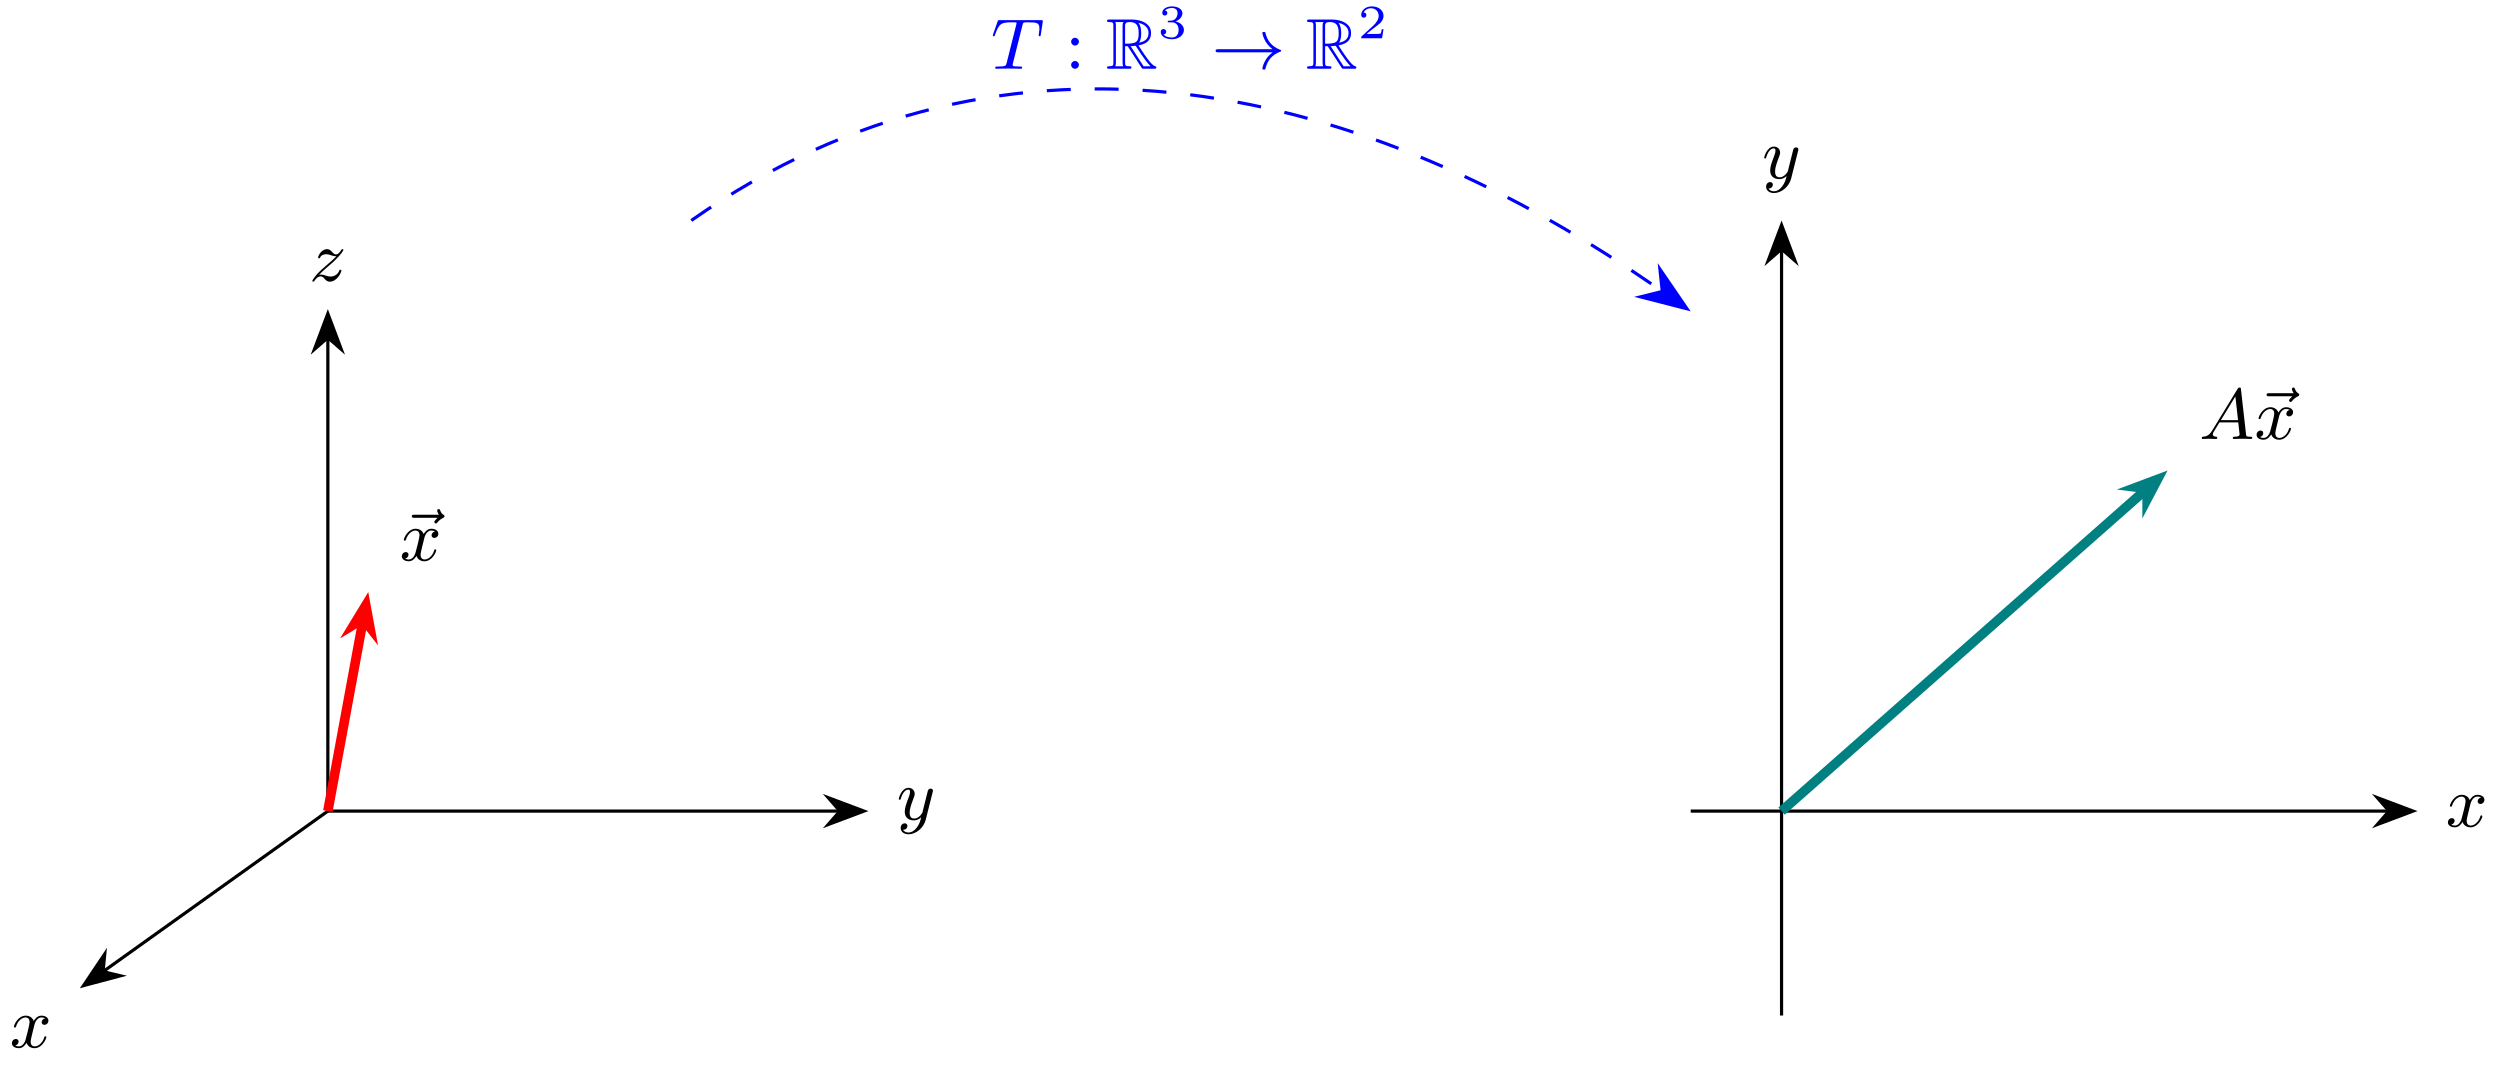
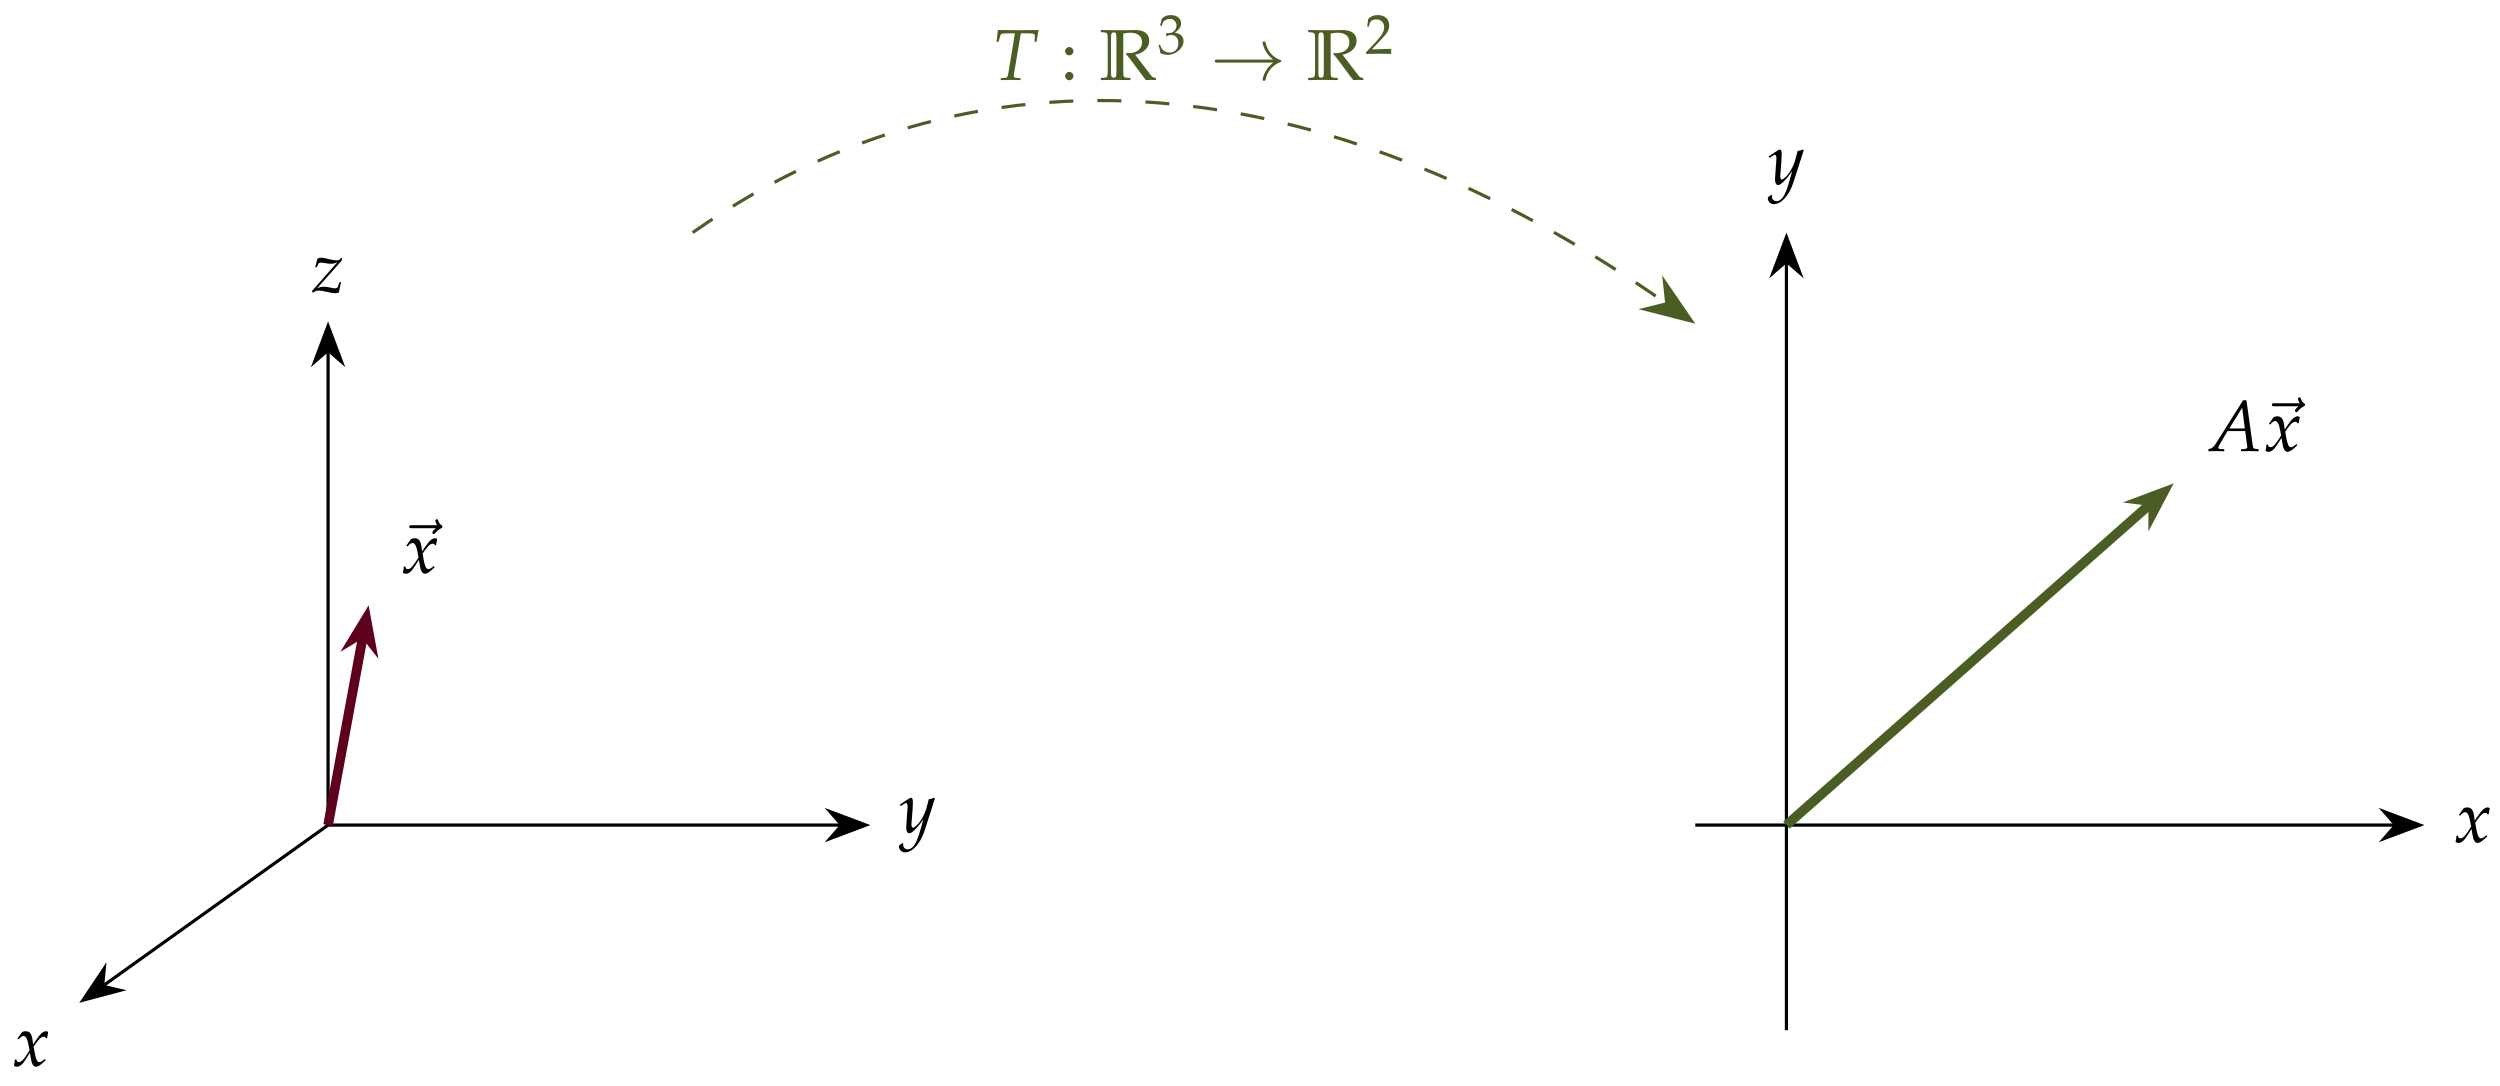
- <svg xmlns="http://www.w3.org/2000/svg" xmlns:xlink="http://www.w3.org/1999/xlink" version="1.1" width="312" height="133" viewBox="0 0 312 133">
+ <svg xmlns="http://www.w3.org/2000/svg" xmlns:xlink="http://www.w3.org/1999/xlink" version="1.1" width="311" height="135" viewBox="0 0 311 135">
  <defs>
-     <path id="font_1_3" d="M.492 .404C.455 .397 .444 .365 .444 .35 .444 .331 .458 .314 .483 .314 .511 .314 .538 .338 .538 .373 .538 .419 .488 .442 .441 .442 .381 .442 .346 .389 .334 .368 .315 .417 .271 .442 .223 .442 .116 .442 .058 .314 .058 .288 .058 .279 .065 .276 .072 .276 .081 .276 .084 .281 .086 .287 .117 .386 .183 .417 .221 .417 .25 .417 .276 .398 .276 .351 .276 .315 .233 .155 .22 .107 .212 .076 .182 .014 .127 .014 .107 .014 .086 .021 .076 .027 .103 .032 .123 .055 .123 .081 .123 .106 .104 .117 .085 .117 .056 .117 .03 .092 .03 .058 .03 .009 .084-.011 .126-.011 .184-.011 .218 .037 .233 .064 .258-.002 .317-.011 .344-.011 .452-.011 .509 .119 .509 .143 .509 .148 .506 .155 .496 .155 .485 .155 .484 .151 .479 .136 .457 .064 .399 .014 .347 .014 .318 .014 .291 .032 .291 .08 .291 .102 .305 .157 .314 .195 .318 .213 .345 .321 .347 .328 .359 .364 .389 .417 .44 .417 .458 .417 .477 .414 .492 .404Z" />
-     <path id="font_1_4" d="M.502 .385C.503 .39 .505 .396 .505 .402 .505 .415 .496 .431 .474 .431 .461 .431 .443 .423 .435 .404 .434 .4 .424 .359 .418 .337L.368 .137C.36 .108 .36 .106 .358 .097 .357 .093 .315 .014 .243 .014 .181 .014 .181 .077 .181 .096 .181 .141 .194 .19 .237 .302 .245 .325 .251 .339 .251 .358 .251 .407 .214 .442 .165 .442 .069 .442 .029 .3 .029 .288 .029 .279 .036 .276 .043 .276 .054 .276 .055 .282 .059 .295 .08 .369 .12 .417 .162 .417 .186 .417 .186 .398 .186 .384 .186 .367 .182 .349 .173 .325 .126 .201 .113 .159 .113 .111 .113 0 .203-.011 .24-.011 .289-.011 .324 .015 .342 .033 .329-.018 .318-.063 .279-.113 .249-.153 .209-.18 .165-.18 .137-.18 .104-.17 .09-.142 .143-.142 .15-.098 .15-.088 .15-.066 .134-.052 .112-.052 .088-.052 .056-.071 .056-.117 .056-.169 .102-.205 .165-.205 .267-.205 .376-.118 .405-.001L.502 .385Z" />
-     <path id="font_1_5" d="M.139 .085C.16 .11 .215 .16 .258 .196 .332 .259 .355 .281 .368 .295 .45 .374 .477 .425 .477 .431 .477 .432 .477 .442 .464 .442 .455 .442 .453 .439 .448 .431 .435 .411 .408 .368 .374 .368 .354 .368 .341 .379 .318 .405 .294 .431 .275 .442 .249 .442 .172 .442 .125 .35 .125 .325 .125 .322 .127 .314 .138 .314 .148 .314 .151 .32 .152 .323 .171 .371 .23 .371 .238 .371 .261 .371 .285 .364 .307 .356 .347 .343 .364 .343 .379 .343 .348 .308 .292 .26 .229 .206 .179 .163 .148 .133 .126 .111 .089 .072 .044 .011 .044 0 .044-.007 .049-.011 .057-.011 .066-.011 .068-.007 .073-.001 .112 .059 .149 .063 .16 .063 .185 .063 .199 .048 .221 .022 .244-.003 .266-.011 .286-.011 .389-.011 .449 .117 .449 .144 .449 .153 .442 .156 .435 .156 .425 .156 .423 .149 .421 .145 .394 .071 .323 .06 .297 .06 .278 .06 .258 .065 .228 .075 .208 .081 .184 .088 .163 .088 .153 .088 .143 .086 .139 .085Z" />
-     <path id="font_1_6" d="M.542 .594C.54 .592 .496 .553 .496 .537 .496 .525 .506 .515 .518 .515 .528 .515 .533 .522 .537 .527 .548 .541 .571 .569 .616 .592 .628 .597 .638 .602 .638 .616 .638 .627 .628 .633 .623 .637 .608 .646 .591 .661 .58 .692 .576 .704 .572 .716 .557 .716 .548 .716 .536 .709 .536 .694 .536 .676 .556 .643 .56 .637H.22C.203 .637 .183 .637 .183 .616 .183 .594 .202 .594 .22 .594H.542Z" />
-     <path id="font_1_1" d="M.182 .117C.133 .037 .089 .034 .049 .031 .042 .03 .037 .022 .037 .013 .037 .007 .041 0 .051 0 .07 0 .117 .003 .136 .003 .158 .003 .212 0 .234 0 .24 0 .253 0 .253 .018 .253 .03 .241 .031 .238 .031 .229 .032 .191 .034 .191 .064 .191 .078 .202 .097 .205 .102L.284 .231H.545C.548 .208 .551 .174 .554 .149 .558 .11 .564 .066 .564 .063 .564 .048 .55 .031 .492 .031 .482 .031 .469 .031 .469 .013 .469 .002 .477 0 .484 0 .503 0 .527 .002 .547 .002 .567 .002 .591 .003 .607 .003 .64 .003 .642 .003 .666 .002 .682 .001 .705 0 .721 0 .727 0 .74 0 .74 .018 .74 .031 .729 .031 .717 .031 .657 .031 .656 .038 .653 .067L.583 .689C.581 .711 .58 .716 .563 .716 .549 .716 .543 .709 .535 .696L.182 .117M.303 .262 .505 .592 .542 .262H.303Z" />
-     <path id="font_1_2" d="M.439 .609C.445 .631 .447 .641 .464 .644 .472 .646 .504 .646 .525 .646 .64 .646 .674 .639 .674 .561 .674 .548 .674 .533 .665 .474L.664 .466C.664 .459 .668 .452 .678 .452 .69 .452 .692 .461 .694 .476L.72 .649C.721 .654 .722 .66 .722 .663 .722 .677 .712 .677 .693 .677H.124C.1 .677 .099 .676 .092 .657L.03 .481C.026 .468 .026 .466 .026 .465 .026 .46 .029 .452 .039 .452 .05 .452 .052 .458 .058 .476 .113 .632 .144 .646 .289 .646H.328C.356 .646 .356 .643 .356 .635 .356 .629 .354 .622 .352 .614L.218 .079C.209 .043 .206 .031 .1 .031 .068 .031 .059 .031 .059 .013 .059 0 .072 0 .076 0 .102 0 .131 .002 .158 .002 .186 .002 .215 .003 .243 .003 .287 .003 .289 .003 .326 .002 .339 .002 .405 0 .413 0 .422 0 .434 0 .434 .018 .434 .031 .425 .031 .4 .031 .375 .031 .363 .031 .336 .033 .313 .036 .301 .037 .301 .054 .301 .059 .303 .067 .305 .074L.439 .609Z" />
-     <path id="font_2_1" d="M.196 .377C.196 .407 .172 .431 .142 .431 .112 .431 .088 .407 .088 .377 .088 .348 .112 .323 .142 .323 .172 .323 .196 .348 .196 .377M.196 .054C.196 .083 .172 .108 .142 .108 .112 .108 .088 .083 .088 .054 .088 .024 .112 0 .142 0 .172 0 .196 .024 .196 .054Z" />
-     <path id="font_3_1" d="M.268 .314H.304L.454 .082C.464 .066 .488 .027 .499 .012 .506 0 .509 0 .532 0H.67C.688 0 .703 0 .703 .018 .703 .026 .697 .033 .688 .035 .651 .043 .602 .109 .578 .141 .571 .151 .521 .217 .454 .325 .543 .341 .629 .379 .629 .498 .629 .637 .482 .685 .364 .685H.05C.032 .685 .016 .685 .016 .667 .016 .65 .035 .65 .043 .65 .1 .65 .105 .643 .105 .593V.092C.105 .042 .1 .035 .043 .035 .035 .035 .016 .035 .016 .018 .016 0 .032 0 .05 0H.324C.342 0 .357 0 .357 .018 .357 .035 .34 .035 .329 .035 .272 .035 .268 .043 .268 .092V.314M.461 .363C.489 .4 .492 .453 .492 .497 .492 .545 .486 .598 .454 .639 .495 .63 .594 .599 .594 .498 .594 .433 .564 .382 .461 .363M.268 .596C.268 .617 .268 .65 .33 .65 .415 .65 .457 .615 .457 .497 .457 .368 .426 .349 .268 .349V.596M.132 .035C.14 .053 .14 .081 .14 .09V.595C.14 .605 .14 .632 .132 .65H.246C.233 .634 .233 .614 .233 .599V.09C.233 .08 .233 .053 .241 .035H.132M.345 .314C.352 .315 .356 .316 .364 .316 .379 .316 .401 .318 .416 .32 .431 .296 .539 .118 .622 .035H.525L.345 .314Z" />
-     <path id="font_4_2" d="M.294 .332C.379 .332 .436 .275 .436 .172 .436 .062 .37 .015 .297 .015 .27 .015 .167 .02 .122 .078 .161 .082 .177 .108 .177 .135 .177 .169 .153 .192 .12 .192 .093 .192 .063 .175 .063 .133 .063 .034 .173-.021 .3-.021 .448-.021 .547 .073 .547 .172 .547 .246 .491 .323 .372 .353 .451 .379 .515 .443 .515 .525 .515 .605 .421 .665 .301 .665 .184 .665 .095 .611 .095 .529 .095 .486 .128 .474 .148 .474 .174 .474 .201 .492 .201 .527 .201 .558 .179 .576 .152 .58 .199 .632 .29 .632 .299 .632 .35 .632 .414 .608 .414 .525 .414 .47 .383 .374 .283 .368 .265 .367 .238 .365 .229 .365 .219 .364 .208 .363 .208 .348 .208 .332 .219 .332 .236 .332H.294Z" />
-     <path id="font_5_1" d="M.851 .229C.732 .144 .708 .013 .708 .002 .708-.012 .721-.012 .729-.012 .741-.012 .748-.012 .751 .001 .778 .119 .847 .197 .956 .237 .962 .239 .97 .242 .97 .25 .97 .259 .963 .262 .957 .264 .831 .311 .774 .4 .751 .498 .748 .512 .744 .513 .729 .513 .72 .513 .708 .513 .708 .499 .708 .488 .732 .356 .851 .272H.094C.077 .272 .057 .272 .057 .251 .057 .229 .076 .229 .094 .229H.851Z" />
-     <path id="font_4_1" d="M.538 .187H.501C.499 .173 .489 .107 .474 .096 .467 .09 .386 .09 .372 .09H.185L.313 .194C.347 .221 .436 .285 .467 .315 .497 .345 .538 .396 .538 .467 .538 .592 .425 .665 .291 .665 .162 .665 .072 .58 .072 .486 .072 .435 .115 .429 .126 .429 .151 .429 .18 .447 .18 .483 .18 .505 .167 .537 .123 .537 .146 .588 .207 .626 .276 .626 .381 .626 .437 .548 .437 .467 .437 .396 .39 .323 .32 .259L.083 .042C.073 .032 .072 .031 .072 0H.507L.538 .187Z" />
+     <path id="font_1_3" d="M.021 .088C.021 .068 .019 .055 .013 .023 .011 .011 .01 .008 .009 .001 .024-.007 .04-.011 .052-.011 .085-.011 .124 .018 .155 .065L.231 .182 .242 .113C.255 .028 .278-.011 .314-.011 .336-.011 .368 .006 .4 .035L.449 .079 .44 .098C.404 .068 .379 .053 .363 .053 .348 .053 .335 .063 .325 .083 .316 .102 .305 .139 .3 .168L.282 .269 .317 .318C.364 .383 .391 .406 .422 .406 .438 .406 .45 .398 .455 .383L.469 .387 .484 .472C.472 .479 .463 .482 .454 .482 .414 .482 .374 .446 .312 .354L.275 .299 .269 .347C.257 .446 .23 .482 .171 .482 .145 .482 .123 .474 .114 .461L.056 .378 .073 .368C.103 .402 .123 .416 .142 .416 .175 .416 .197 .375 .214 .277L.225 .215 .185 .153C.142 .086 .108 .054 .08 .054 .065 .054 .054 .058 .052 .063L.041 .091 .021 .088Z" />
+     <path id="font_1_4" d="M-.007-.179C-.008-.186-.008-.192-.008-.197-.008-.24 .029-.275 .074-.275 .18-.275 .29-.152 .349 .033L.49 .473 .479 .482C.45 .471 .427 .465 .405 .463L.37 .331C.358 .284 .323 .211 .29 .162 .255 .111 .206 .067 .184 .067 .172 .067 .163 .09 .164 .115L.165 .128 .18 .322C.182 .353 .184 .391 .184 .419 .184 .464 .177 .482 .16 .482 .147 .482 .133 .475 .085 .442L.003 .386 .014 .368 .064 .398 .068 .401C.078 .407 .085 .41 .089 .41 .103 .41 .111 .391 .111 .358 .111 .357 .111 .351 .11 .343L.093 .1 .092 .06C.092 .018 .11-.011 .135-.011 .172-.011 .256 .074 .331 .187L.282 .016C.231-.161 .181-.233 .111-.233 .076-.233 .049-.206 .049-.172 .049-.167 .05-.159 .051-.15L.041-.146-.007-.179Z" />
+     <path id="font_1_5" d="M-.001 .021 .008-.006C.037 .017 .064 .026 .099 .026 .124 .026 .152 .021 .204 .009 .264-.006 .295-.011 .322-.011 .334-.011 .343-.009 .372-.001 .383 .061 .391 .095 .402 .142H.38L.358 .082C.352 .064 .34 .057 .319 .057 .307 .057 .291 .059 .27 .064L.252 .068C.219 .075 .185 .08 .166 .08 .134 .08 .107 .074 .071 .059L.41 .441 .416 .473 .407 .482 .384 .459C.374 .449 .364 .445 .35 .445 .316 .445 .264 .453 .216 .466L.198 .471C.17 .478 .15 .482 .136 .482 .119 .482 .099 .479 .075 .472L.043 .35H.064L.094 .408C.111 .412 .12 .413 .133 .413 .147 .413 .158 .412 .178 .408 .212 .401 .238 .398 .259 .398 .295 .398 .319 .404 .352 .421L-.001 .021Z" />
+     <path id="font_2_1" d="M.537 .595C.523 .582 .49 .554 .49 .536 .49 .526 .5 .516 .51 .516 .519 .516 .524 .523 .529 .529 .541 .544 .564 .572 .608 .594 .615 .598 .625 .603 .625 .615 .625 .625 .618 .63 .611 .635 .589 .65 .578 .668 .57 .692 .568 .701 .564 .714 .55 .714 .536 .714 .53 .701 .53 .693 .53 .688 .538 .656 .554 .635H.217C.2 .635 .182 .635 .182 .615 .182 .595 .2 .595 .217 .595H.537Z" />
+     <path id="font_1_1" d="M.462 .705 .089 .112C.053 .056 .035 .04 .001 .032L-.019 .027V-.003C.073 0 .073 0 .093 0 .112 0 .114 0 .2-.003V.025L.148 .028C.132 .029 .117 .038 .117 .047 .117 .055 .124 .069 .143 .102L.245 .277H.491L.516 .089V.086C.516 .085 .517 .082 .518 .077 .519 .069 .52 .059 .52 .055 .52 .039 .505 .03 .477 .028L.433 .025V-.003C.535 0 .535 0 .555 0 .575 0 .575 0 .677-.003V.025L.651 .028C.604 .035 .603 .035 .595 .08L.508 .705H.462M.449 .601 .486 .313H.27L.449 .601Z" />
+     <path id="font_1_2" d="M.39 .646H.463C.541 .646 .577 .641 .58 .629 .583 .621 .585 .602 .584 .592L.58 .528H.608L.635 .692 .544 .691C.456 .69 .388 .689 .353 .689 .316 .689 .252 .69 .166 .691L.071 .692 .053 .528H.082L.097 .588C.102 .61 .109 .626 .115 .633 .121 .64 .159 .646 .196 .646H.308L.222 .125C.206 .034 .204 .031 .164 .028L.113 .025 .109-.003 .166-.002C.206-.001 .235 0 .251 0 .27 0 .301-.001 .34-.002L.384-.003 .387 .025 .328 .028C.302 .029 .292 .037 .292 .058 .292 .067 .293 .074 .296 .093L.39 .646Z" />
+     <path id="font_3_3" d="M.123 .111C.093 .111 .066 .083 .066 .053 .066 .023 .093-.005 .122-.005 .154-.005 .182 .022 .182 .053 .182 .083 .154 .111 .123 .111M.123 .456C.093 .456 .066 .428 .066 .398 .066 .368 .093 .34 .122 .34 .154 .34 .182 .367 .182 .397 .182 .428 .154 .456 .123 .456Z" />
+     <path id="font_4_1" d="M.022 .662 .066 .659C.107 .656 .117 .648 .117 .569V.12C.117 .041 .107 .032 .066 .03L.022 .027V-.003C.081-.001 .173 0 .225 0 .277 0 .373-.001 .432-.003V.027L.384 .03C.339 .033 .333 .041 .333 .114V.642C.368 .651 .397 .654 .431 .654 .535 .654 .593 .606 .593 .521 .593 .429 .52 .371 .404 .371 .398 .371 .388 .371 .375 .372L.369 .36C.38 .347 .383 .343 .395 .33 .409 .314 .412 .31 .421 .298L.605 .051C.611 .043 .617 .035 .623 .028L.646-.003C.687-.001 .702 0 .714 0 .725 0 .738-.001 .786-.003V.027C.754 .03 .738 .036 .725 .053L.498 .349C.553 .362 .578 .373 .61 .395 .665 .433 .693 .483 .693 .542 .693 .639 .624 .692 .497 .692H.483C.463 .691 .446 .691 .432 .69 .402 .689 .364 .689 .326 .689H.225C.173 .689 .081 .69 .022 .692V.662M.238 .569V.12C.238 .041 .233 .033 .201 .03 .169 .033 .163 .041 .163 .12V.569C.163 .648 .169 .656 .201 .659 .233 .657 .238 .648 .238 .569Z" />
+     <path id="font_3_2" d="M.043 .498H.074L.092 .554C.103 .588 .166 .622 .218 .622 .283 .622 .336 .569 .336 .506 .336 .431 .277 .368 .206 .368 .198 .368 .187 .369 .174 .37L.159 .371 .147 .318 .154 .312C.192 .329 .211 .334 .238 .334 .321 .334 .369 .281 .369 .19 .369 .088 .308 .021 .215 .021 .169 .021 .128 .036 .098 .064 .074 .086 .061 .109 .042 .163L.015 .153C.036 .092 .044 .056 .05 .006 .103-.012 .147-.02 .184-.02 .264-.02 .356 .025 .411 .092 .445 .133 .462 .177 .462 .224 .462 .272 .442 .314 .406 .339 .381 .357 .358 .365 .308 .374 .388 .436 .418 .482 .418 .541 .418 .63 .344 .689 .233 .689 .165 .689 .12 .67 .072 .622L.043 .498Z" />
+     <path id="font_5_1" d="M.834 .23C.779 .188 .752 .147 .744 .134 .699 .065 .691 .002 .691 .001 .691-.011 .703-.011 .711-.011 .728-.011 .729-.009 .733 .009 .756 .107 .815 .191 .928 .237 .94 .241 .943 .243 .943 .25 .943 .257 .937 .26 .935 .261 .891 .278 .77 .328 .732 .496 .729 .508 .728 .511 .711 .511 .703 .511 .691 .511 .691 .499 .691 .497 .7 .434 .742 .367 .762 .337 .791 .302 .834 .27H.091C.073 .27 .055 .27 .055 .25 .055 .23 .073 .23 .091 .23H.834Z" />
+     <path id="font_3_1" d="M.016 .023V-.003C.203 0 .203 0 .239 0 .275 0 .275 0 .468-.003 .466 .018 .466 .028 .466 .042 .466 .055 .466 .065 .468 .087 .353 .082 .307 .081 .122 .077L.304 .27C.401 .373 .431 .428 .431 .503 .431 .618 .353 .689 .226 .689 .154 .689 .105 .669 .056 .619L.039 .483H.068L.081 .529C.097 .587 .133 .612 .2 .612 .286 .612 .341 .558 .341 .473 .341 .398 .299 .324 .186 .204L.016 .023Z" />
  </defs>
-   <path transform="matrix(1.00002,0,0,-1.00003,40.91553,101.2237)" stroke-width=".399" stroke-linecap="butt" stroke-miterlimit="10" stroke-linejoin="miter" fill="none" stroke="#000000" d="M0 0-27.974-19.982" />
-   <path transform="matrix(-.8136863,.5812175,.5812116,.8136944,14.57336,120.0399)" d="M5.102 0 .643 1.678 2.106 0 .643-1.678Z" />
-   <path transform="matrix(-.8136863,.5812175,.5812116,.8136944,14.57336,120.0399)" stroke-width=".399" stroke-linecap="butt" stroke-miterlimit="10" stroke-linejoin="miter" fill="none" stroke="#000000" d="M5.102 0 .643 1.678 2.106 0 .643-1.678Z" />
-   <use data-text="x" xlink:href="#font_1_3" transform="matrix(8.966579,0,0,-8.966669,1.216736,130.7156)" />
-   <path transform="matrix(1.00002,0,0,-1.00003,40.91553,101.2237)" stroke-width=".399" stroke-linecap="butt" stroke-miterlimit="10" stroke-linejoin="miter" fill="none" stroke="#000000" d="M0 0H63.803" />
-   <path transform="matrix(1.00002,0,0,-1.00003,102.7134,101.2237)" d="M5.102 0 .643 1.678 2.106 0 .643-1.678Z" />
-   <path transform="matrix(1.00002,0,0,-1.00003,102.7134,101.2237)" stroke-width=".399" stroke-linecap="butt" stroke-miterlimit="10" stroke-linejoin="miter" fill="none" stroke="#000000" d="M5.102 0 .643 1.678 2.106 0 .643-1.678Z" />
-   <use data-text="y" xlink:href="#font_1_4" transform="matrix(8.966579,0,0,-8.966669,111.903,102.2827)" />
-   <path transform="matrix(1.00002,0,0,-1.00003,40.91553,101.2237)" stroke-width=".399" stroke-linecap="butt" stroke-miterlimit="10" stroke-linejoin="miter" fill="none" stroke="#000000" d="M0 0V58.984" />
-   <path transform="matrix(0,-1.00003,-1.00002,-0,40.91553,44.24427)" d="M5.102 0 .643 1.678 2.106 0 .643-1.678Z" />
-   <path transform="matrix(0,-1.00003,-1.00002,-0,40.91553,44.24427)" stroke-width=".399" stroke-linecap="butt" stroke-miterlimit="10" stroke-linejoin="miter" fill="none" stroke="#000000" d="M5.102 0 .643 1.678 2.106 0 .643-1.678Z" />
-   <use data-text="z" xlink:href="#font_1_5" transform="matrix(8.966579,0,0,-8.966669,38.57849,35.05469)" />
-   <path transform="matrix(1.00002,0,0,-1.00003,40.91553,101.2237)" stroke-width="1.196" stroke-linecap="butt" stroke-miterlimit="10" stroke-linejoin="miter" fill="none" stroke="#ff0000" d="M0 0 4.361 23.641" />
-   <path transform="matrix(.1813836,-.9833996,-.9833897,-.1813855,44.83041,80.00087)" d="M4.738 0 1.699 1.157 2.723 0 1.699-1.157Z" fill="#ff0000" />
-   <path transform="matrix(.1813836,-.9833996,-.9833897,-.1813855,44.83041,80.00087)" stroke-width="1.052" stroke-linecap="butt" stroke-miterlimit="10" stroke-linejoin="miter" fill="none" stroke="#ff0000" d="M4.738 0 1.699 1.157 2.723 0 1.699-1.157Z" />
-   <use data-text="⃗" xlink:href="#font_1_6" transform="matrix(8.966579,0,0,-8.966669,49.7537,69.94974)" />
-   <use data-text="x" xlink:href="#font_1_3" transform="matrix(8.966579,0,0,-8.966669,49.87924,69.94974)" />
-   <path transform="matrix(1.00002,0,0,-1.00003,40.91553,101.2237)" stroke-width=".399" stroke-linecap="butt" stroke-miterlimit="10" stroke-linejoin="miter" fill="none" stroke="#000000" d="M170.081 0H257.128" />
-   <path transform="matrix(1.00002,0,0,-1.00003,296.0419,101.2237)" d="M5.102 0 .643 1.678 2.106 0 .643-1.678Z" />
-   <path transform="matrix(1.00002,0,0,-1.00003,296.0419,101.2237)" stroke-width=".399" stroke-linecap="butt" stroke-miterlimit="10" stroke-linejoin="miter" fill="none" stroke="#000000" d="M5.102 0 .643 1.678 2.106 0 .643-1.678Z" />
-   <use data-text="x" xlink:href="#font_1_3" transform="matrix(8.966579,0,0,-8.966669,305.2308,103.1537)" />
-   <path transform="matrix(1.00002,0,0,-1.00003,40.91553,101.2237)" stroke-width=".399" stroke-linecap="butt" stroke-miterlimit="10" stroke-linejoin="miter" fill="none" stroke="#000000" d="M181.419-25.512V70.039" />
-   <path transform="matrix(0,-1.00003,-1.00002,-0,222.3386,33.18912)" d="M5.102 0 .643 1.678 2.106 0 .643-1.678Z" />
-   <path transform="matrix(0,-1.00003,-1.00002,-0,222.3386,33.18912)" stroke-width=".399" stroke-linecap="butt" stroke-miterlimit="10" stroke-linejoin="miter" fill="none" stroke="#000000" d="M5.102 0 .643 1.678 2.106 0 .643-1.678Z" />
-   <use data-text="y" xlink:href="#font_1_4" transform="matrix(8.966579,0,0,-8.966669,219.9081,22.25631)" />
-   <path transform="matrix(1.00002,0,0,-1.00003,40.91553,101.2237)" stroke-width="1.196" stroke-linecap="butt" stroke-miterlimit="10" stroke-linejoin="miter" fill="none" stroke="#008080" d="M181.419 0 226.778 40.022" />
-   <path transform="matrix(.7498051,-.6615999,-.6615933,-.7498126,265.8531,62.82809)" d="M4.738 0 1.699 1.157 2.723 0 1.699-1.157Z" fill="#008080" />
-   <path transform="matrix(.7498051,-.6615999,-.6615933,-.7498126,265.8531,62.82809)" stroke-width="1.052" stroke-linecap="butt" stroke-miterlimit="10" stroke-linejoin="miter" fill="none" stroke="#008080" d="M4.738 0 1.699 1.157 2.723 0 1.699-1.157Z" />
-   <use data-text="A" xlink:href="#font_1_1" transform="matrix(8.966579,0,0,-8.966669,274.4472,54.78328)" />
-   <use data-text="⃗" xlink:href="#font_1_6" transform="matrix(8.966579,0,0,-8.966669,281.2259,54.78328)" />
-   <use data-text="x" xlink:href="#font_1_3" transform="matrix(8.966579,0,0,-8.966669,281.3514,54.78328)" />
-   <path transform="matrix(1.00002,0,0,-1.00003,40.91553,101.2237)" stroke-width=".399" stroke-linecap="butt" stroke-dasharray="2.989,2.989" stroke-miterlimit="10" stroke-linejoin="miter" fill="none" stroke="#0000ff" d="M45.355 73.702C85.511 101.819 129.925 90.48 166.454 64.903" />
-   <path transform="matrix(.8191564,.5735772,.5735715,-.8191647,205.4269,34.95675)" d="M6.236 0 .643 2.104 2.475 0 .643-2.104Z" fill="#0000ff" />
-   <path transform="matrix(.8191564,.5735772,.5735715,-.8191647,205.4269,34.95675)" stroke-width=".399" stroke-linecap="butt" stroke-miterlimit="10" stroke-linejoin="miter" fill="none" stroke="#0000ff" d="M6.236 0 .643 2.104 2.475 0 .643-2.104Z" />
-   <use data-text="T" xlink:href="#font_1_2" transform="matrix(8.966579,0,0,-8.966669,123.6732,8.580894)" fill="#0000ff" />
-   <use data-text=":" xlink:href="#font_2_1" transform="matrix(8.966579,0,0,-8.966669,132.8884,8.580894)" fill="#0000ff" />
-   <use data-text="R" xlink:href="#font_3_1" transform="matrix(8.966579,0,0,-8.966669,138.0085,8.580894)" fill="#0000ff" />
-   <use data-text="3" xlink:href="#font_4_2" transform="matrix(5.97772,0,0,-5.97778,144.4846,4.771782)" fill="#0000ff" />
-   <use data-text="→" xlink:href="#font_5_1" transform="matrix(8.966579,0,0,-8.966669,151.1957,8.580894)" fill="#0000ff" />
-   <use data-text="R" xlink:href="#font_3_1" transform="matrix(8.966579,0,0,-8.966669,162.9709,8.580894)" fill="#0000ff" />
-   <use data-text="2" xlink:href="#font_4_1" transform="matrix(5.97772,0,0,-5.97778,169.4471,4.771782)" fill="#0000ff" />
+   <path transform="matrix(1,0,0,-1.00008,40.814,102.6392)" stroke-width=".399" stroke-linecap="butt" stroke-miterlimit="10" stroke-linejoin="miter" fill="none" stroke="#000000" d="M0 0-27.974-19.982" />
+   <path transform="matrix(-.81367,.5812465,.5812,.8137351,14.47236,121.4564)" d="M5.102 0 .643 1.678 2.106 0 .643-1.678Z" />
+   <path transform="matrix(-.81367,.5812465,.5812,.8137351,14.47236,121.4564)" stroke-width=".399" stroke-linecap="butt" stroke-miterlimit="10" stroke-linejoin="miter" fill="none" stroke="#000000" d="M5.102 0 .643 1.678 2.106 0 .643-1.678Z" />
+   <use data-text="x" xlink:href="#font_1_3" transform="matrix(8.9664,0,0,-8.967117,1.654007,132.6076)" />
+   <path transform="matrix(1,0,0,-1.00008,40.814,102.6392)" stroke-width=".399" stroke-linecap="butt" stroke-miterlimit="10" stroke-linejoin="miter" fill="none" stroke="#000000" d="M0 0H63.803" />
+   <path transform="matrix(1,0,0,-1.00008,102.6106,102.6392)" d="M5.102 0 .643 1.678 2.106 0 .643-1.678Z" />
+   <path transform="matrix(1,0,0,-1.00008,102.6106,102.6392)" stroke-width=".399" stroke-linecap="butt" stroke-miterlimit="10" stroke-linejoin="miter" fill="none" stroke="#000000" d="M5.102 0 .643 1.678 2.106 0 .643-1.678Z" />
+   <use data-text="y" xlink:href="#font_1_4" transform="matrix(8.9664,0,0,-8.967117,111.912,103.5672)" />
+   <path transform="matrix(1,0,0,-1.00008,40.814,102.6392)" stroke-width=".399" stroke-linecap="butt" stroke-miterlimit="10" stroke-linejoin="miter" fill="none" stroke="#000000" d="M0 0V58.984" />
+   <path transform="matrix(0,-1.00008,-1,-0,40.814,45.65691)" d="M5.102 0 .643 1.678 2.106 0 .643-1.678Z" />
+   <path transform="matrix(0,-1.00008,-1,-0,40.814,45.65691)" stroke-width=".399" stroke-linecap="butt" stroke-miterlimit="10" stroke-linejoin="miter" fill="none" stroke="#000000" d="M5.102 0 .643 1.678 2.106 0 .643-1.678Z" />
+   <use data-text="z" xlink:href="#font_1_5" transform="matrix(8.9664,0,0,-8.967117,38.82301,36.38187)" />
+   <path transform="matrix(1,0,0,-1.00008,40.814,102.6392)" stroke-width="1.196" stroke-linecap="butt" stroke-miterlimit="10" stroke-linejoin="miter" fill="none" stroke="#5e011c" d="M0 0 4.361 23.641" />
+   <path transform="matrix(.18138,-.9834487,-.98337,-.1813945,44.7288,81.4153)" d="M4.738 0 1.699 1.157 2.723 0 1.699-1.157Z" fill="#5e011c" />
+   <path transform="matrix(.18138,-.9834487,-.98337,-.1813945,44.7288,81.4153)" stroke-width="1.052" stroke-linecap="butt" stroke-miterlimit="10" stroke-linejoin="miter" fill="none" stroke="#5e011c" d="M4.738 0 1.699 1.157 2.723 0 1.699-1.157Z" />
+   <use data-text="⃗" xlink:href="#font_2_1" transform="matrix(9.343,0,0,-9.343748,49.204,71.26466)" />
+   <use data-text="x" xlink:href="#font_1_3" transform="matrix(8.9664,0,0,-8.967117,50.04199,71.27866)" />
+   <path transform="matrix(1,0,0,-1.00008,40.814,102.6392)" stroke-width=".399" stroke-linecap="butt" stroke-miterlimit="10" stroke-linejoin="miter" fill="none" stroke="#000000" d="M170.081 0H257.128" />
+   <path transform="matrix(1,0,0,-1.00008,295.9353,102.6392)" d="M5.102 0 .643 1.678 2.106 0 .643-1.678Z" />
+   <path transform="matrix(1,0,0,-1.00008,295.9353,102.6392)" stroke-width=".399" stroke-linecap="butt" stroke-miterlimit="10" stroke-linejoin="miter" fill="none" stroke="#000000" d="M5.102 0 .643 1.678 2.106 0 .643-1.678Z" />
+   <use data-text="x" xlink:href="#font_1_3" transform="matrix(8.9664,0,0,-8.967117,305.388,104.7643)" />
+   <path transform="matrix(1,0,0,-1.00008,40.814,102.6392)" stroke-width=".399" stroke-linecap="butt" stroke-miterlimit="10" stroke-linejoin="miter" fill="none" stroke="#000000" d="M181.419-25.512V70.039" />
+   <path transform="matrix(0,-1.00008,-1,-0,222.2335,34.60121)" d="M5.102 0 .643 1.678 2.106 0 .643-1.678Z" />
+   <path transform="matrix(0,-1.00008,-1,-0,222.2335,34.60121)" stroke-width=".399" stroke-linecap="butt" stroke-miterlimit="10" stroke-linejoin="miter" fill="none" stroke="#000000" d="M5.102 0 .643 1.678 2.106 0 .643-1.678Z" />
+   <use data-text="y" xlink:href="#font_1_4" transform="matrix(8.9664,0,0,-8.967117,219.992,22.93179)" />
+   <path transform="matrix(1,0,0,-1.00008,40.814,102.6392)" stroke-width="1.196" stroke-linecap="butt" stroke-miterlimit="10" stroke-linejoin="miter" fill="none" stroke="#4a5d23" d="M181.419 0 226.778 40.022" />
+   <path transform="matrix(.74979,-.661633,-.66158,-.74985,265.7471,64.24165)" d="M4.738 0 1.699 1.157 2.723 0 1.699-1.157Z" fill="#4a5d23" />
+   <path transform="matrix(.74979,-.661633,-.66158,-.74985,265.7471,64.24165)" stroke-width="1.052" stroke-linecap="butt" stroke-miterlimit="10" stroke-linejoin="miter" fill="none" stroke="#4a5d23" d="M4.738 0 1.699 1.157 2.723 0 1.699-1.157Z" />
+   <use data-text="A" xlink:href="#font_1_1" transform="matrix(8.9664,0,0,-8.967117,274.901,56.11145)" />
+   <use data-text="⃗" xlink:href="#font_2_1" transform="matrix(9.343,0,0,-9.343748,280.913,56.09745)" />
+   <use data-text="x" xlink:href="#font_1_3" transform="matrix(8.9664,0,0,-8.967117,281.751,56.11145)" />
+   <path transform="matrix(1,0,0,-1.00008,40.814,102.6392)" stroke-width=".399" stroke-linecap="butt" stroke-dasharray="2.989,2.989" stroke-miterlimit="10" stroke-linejoin="miter" fill="none" stroke="#4a5d23" d="M45.355 73.702C85.511 101.819 129.925 90.48 166.454 64.903" />
+   <path transform="matrix(.81914,.5736059,.57356,-.8192055,205.3221,36.36893)" d="M6.236 0 .643 2.104 2.475 0 .643-2.104Z" fill="#4a5d23" />
+   <path transform="matrix(.81914,.5736059,.57356,-.8192055,205.3221,36.36893)" stroke-width=".399" stroke-linecap="butt" stroke-miterlimit="10" stroke-linejoin="miter" fill="none" stroke="#4a5d23" d="M6.236 0 .643 2.104 2.475 0 .643-2.104Z" />
+   <use data-text="T" xlink:href="#font_1_2" transform="matrix(8.9664,0,0,-8.967117,123.497,9.937752)" fill="#4a5d23" />
+   <use data-text=":" xlink:href="#font_3_3" transform="matrix(8.9664,0,0,-8.967117,131.906,9.937752)" fill="#4a5d23" />
+   <use data-text="R" xlink:href="#font_4_1" transform="matrix(8.9664,0,0,-8.967117,136.75,9.937752)" fill="#4a5d23" />
+   <use data-text="3" xlink:href="#font_3_2" transform="matrix(6.9738,0,0,-6.974358,144.013,6.682495)" fill="#4a5d23" />
+   <use data-text="→" xlink:href="#font_5_1" transform="matrix(9.343,0,0,-9.343748,150.601,9.937752)" fill="#4a5d23" />
+   <use data-text="R" xlink:href="#font_4_1" transform="matrix(8.9664,0,0,-8.967117,162.546,9.937752)" fill="#4a5d23" />
+   <use data-text="2" xlink:href="#font_3_1" transform="matrix(6.9738,0,0,-6.974358,169.809,6.682495)" fill="#4a5d23" />
</svg>
